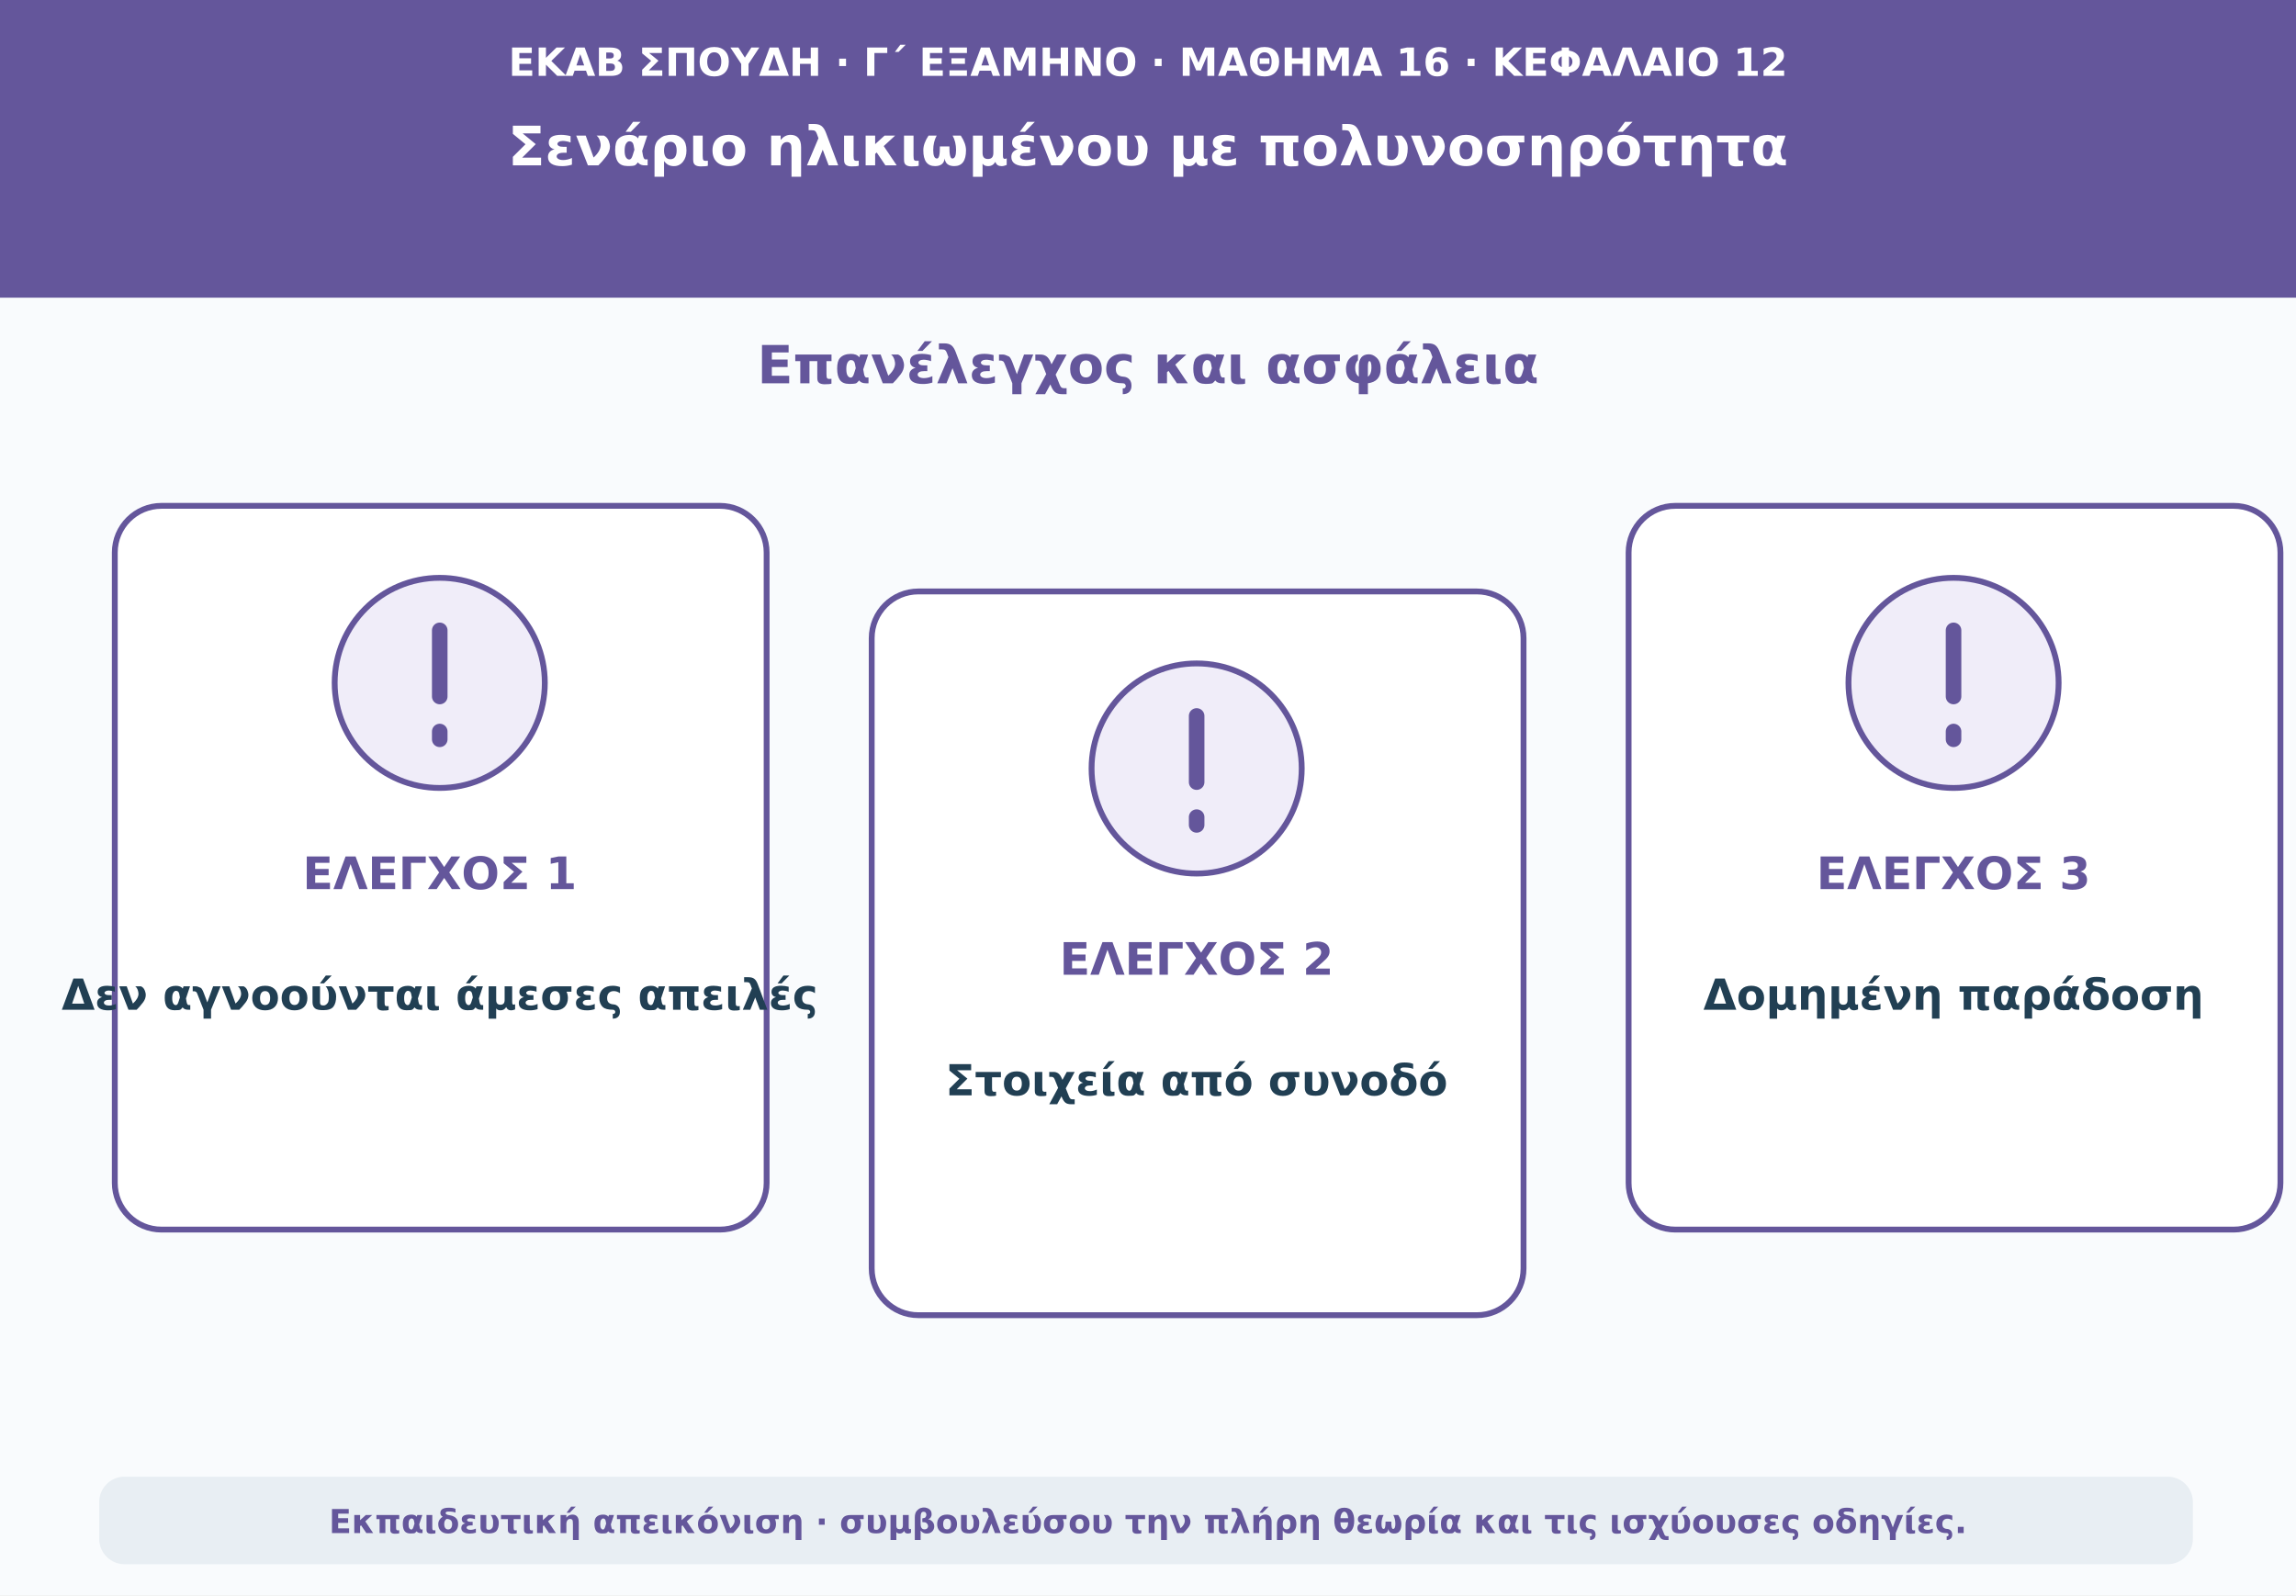
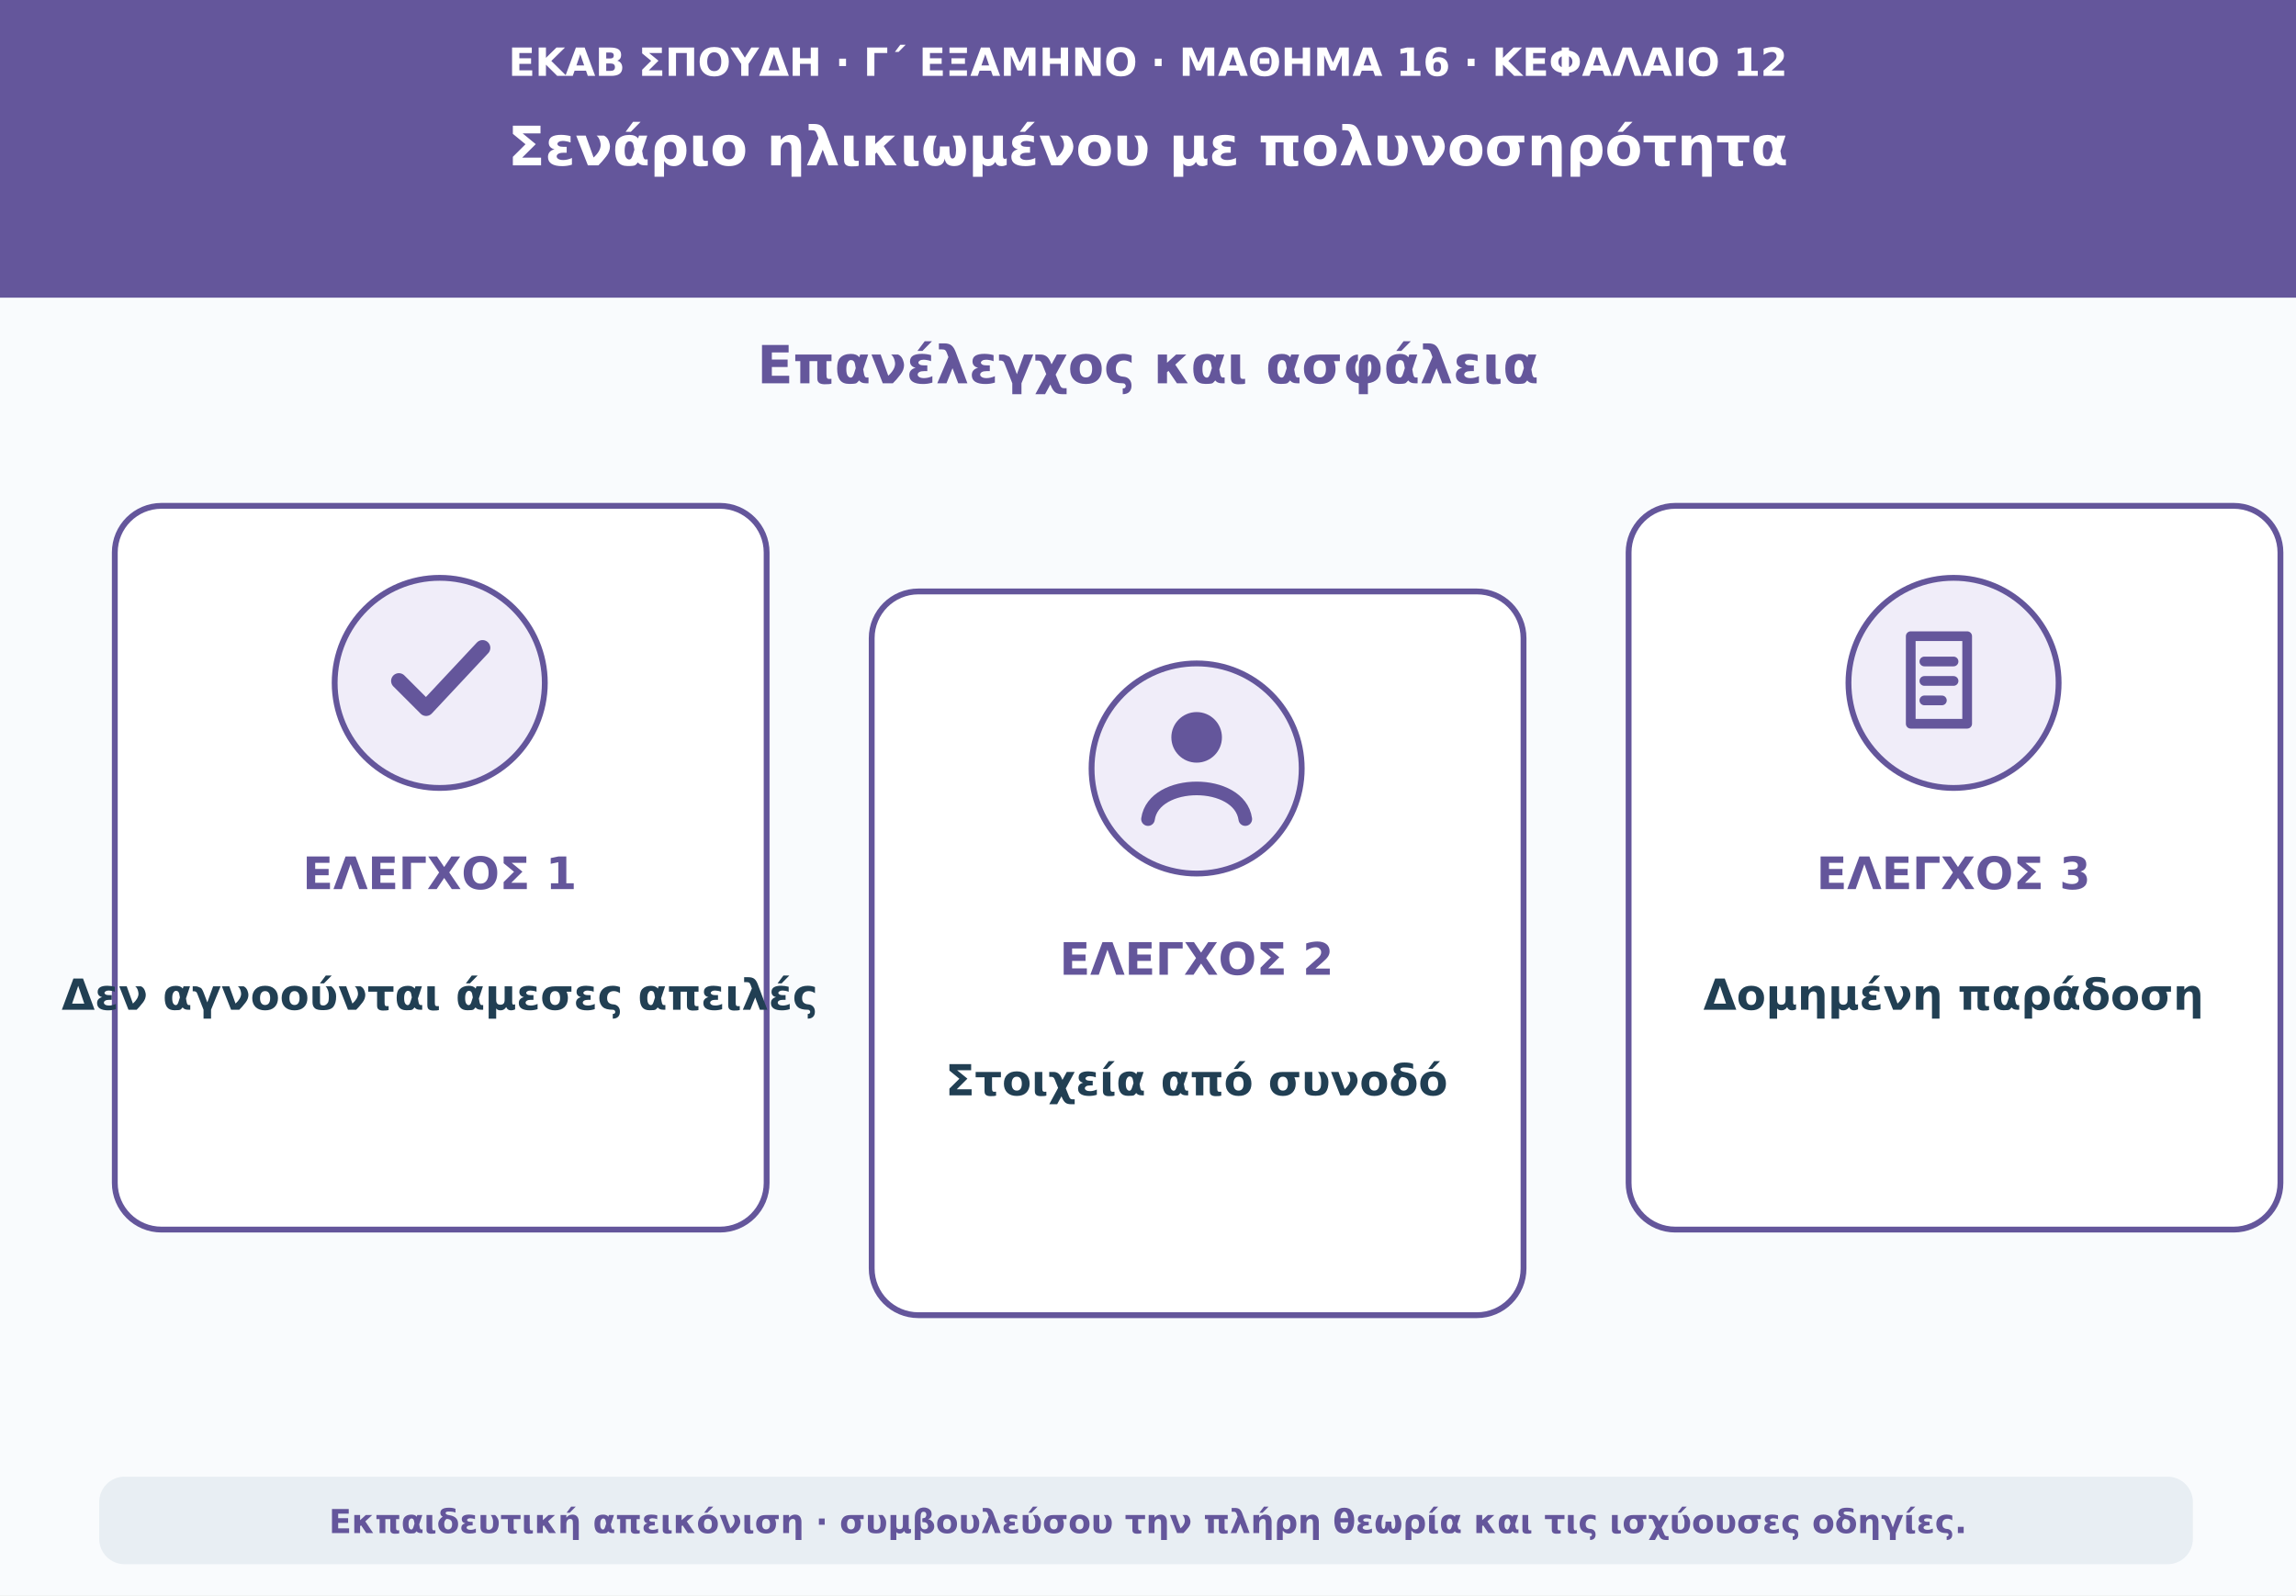
<svg xmlns="http://www.w3.org/2000/svg" viewBox="0 0 1180 820" role="img" aria-labelledby="t d">
  <rect width="1180" height="820" fill="#f9fbfd" />
  <path d="M0 0H1180V153H0Z" fill="#64569b" />
  <text x="590" y="39" text-anchor="middle" font-family="DejaVu Sans,Arial,sans-serif" font-size="20" font-weight="690" fill="#ffffff">ΕΚΑΒ ΣΠΟΥΔΗ · Γ΄ ΕΞΑΜΗΝΟ · ΜΑΘΗΜΑ 16 · ΚΕΦΑΛΑΙΟ 12</text>
  <text x="590" y="85" text-anchor="middle" font-family="DejaVu Sans,Arial,sans-serif" font-size="28" font-weight="760" fill="#ffffff">Σενάριο ηλικιωμένου με πολυνοσηρότητα</text>
  <text x="590" y="197" text-anchor="middle" font-family="DejaVu Sans,Arial,sans-serif" font-size="27" font-weight="740" fill="#64569b">Επανέλεγχος και ασφάλεια</text>
  <rect x="59" y="260" width="335" height="372" rx="24" fill="#ffffff" stroke="#64569b" stroke-width="3" />
  <circle cx="226" cy="351" r="54" fill="#f0edf9" stroke="#64569b" stroke-width="3" />
-   <path d="M226 324v34m0 18v4" stroke="#64569b" stroke-width="8" stroke-linecap="round" />
+   <path d="M205 350l14 14 29-31" fill="none" stroke="#64569b" stroke-width="8" stroke-linecap="round" stroke-linejoin="round" />
  <text x="226" y="457" text-anchor="middle" font-family="DejaVu Sans,Arial,sans-serif" font-size="23" font-weight="760" fill="#64569b">ΕΛΕΓΧΟΣ 1</text>
  <text x="226" y="519" text-anchor="middle" font-family="DejaVu Sans,Arial,sans-serif" font-size="22" font-weight="650" fill="#213f53">Δεν αγνοούνται άμεσες απειλές</text>
  <rect x="448" y="304" width="335" height="372" rx="24" fill="#ffffff" stroke="#64569b" stroke-width="3" />
  <circle cx="615" cy="395" r="54" fill="#f0edf9" stroke="#64569b" stroke-width="3" />
-   <path d="M615 368v34m0 18v4" stroke="#64569b" stroke-width="8" stroke-linecap="round" />
+   <circle cx="615" cy="379" r="13" fill="#64569b" />
+   <path d="M590 421c3-21 47-21 50 0" fill="none" stroke="#64569b" stroke-width="7" stroke-linecap="round" />
  <text x="615" y="501" text-anchor="middle" font-family="DejaVu Sans,Arial,sans-serif" font-size="23" font-weight="760" fill="#64569b">ΕΛΕΓΧΟΣ 2</text>
  <text x="615" y="563" text-anchor="middle" font-family="DejaVu Sans,Arial,sans-serif" font-size="22" font-weight="650" fill="#213f53">Στοιχεία από συνοδό</text>
  <rect x="837" y="260" width="335" height="372" rx="24" fill="#ffffff" stroke="#64569b" stroke-width="3" />
  <circle cx="1004" cy="351" r="54" fill="#f0edf9" stroke="#64569b" stroke-width="3" />
-   <path d="M1004 324v34m0 18v4" stroke="#64569b" stroke-width="8" stroke-linecap="round" />
+   <path d="M982 327h29v45h-29zM989 340h15m-15 10h15m-15 10h9" fill="none" stroke="#64569b" stroke-width="5" stroke-linecap="round" stroke-linejoin="round" />
  <text x="1004" y="457" text-anchor="middle" font-family="DejaVu Sans,Arial,sans-serif" font-size="23" font-weight="760" fill="#64569b">ΕΛΕΓΧΟΣ 3</text>
  <text x="1004" y="519" text-anchor="middle" font-family="DejaVu Sans,Arial,sans-serif" font-size="22" font-weight="650" fill="#213f53">Δομημένη παράδοση</text>
  <rect x="51" y="759" width="1076" height="45" rx="13" fill="#e8eef3" />
  <text x="590" y="788" text-anchor="middle" font-family="DejaVu Sans,Arial,sans-serif" font-size="17" font-weight="610" fill="#64569b">Εκπαιδευτική απεικόνιση · συμβουλεύσου την πλήρη θεωρία και τις ισχύουσες οδηγίες.</text>
</svg>
